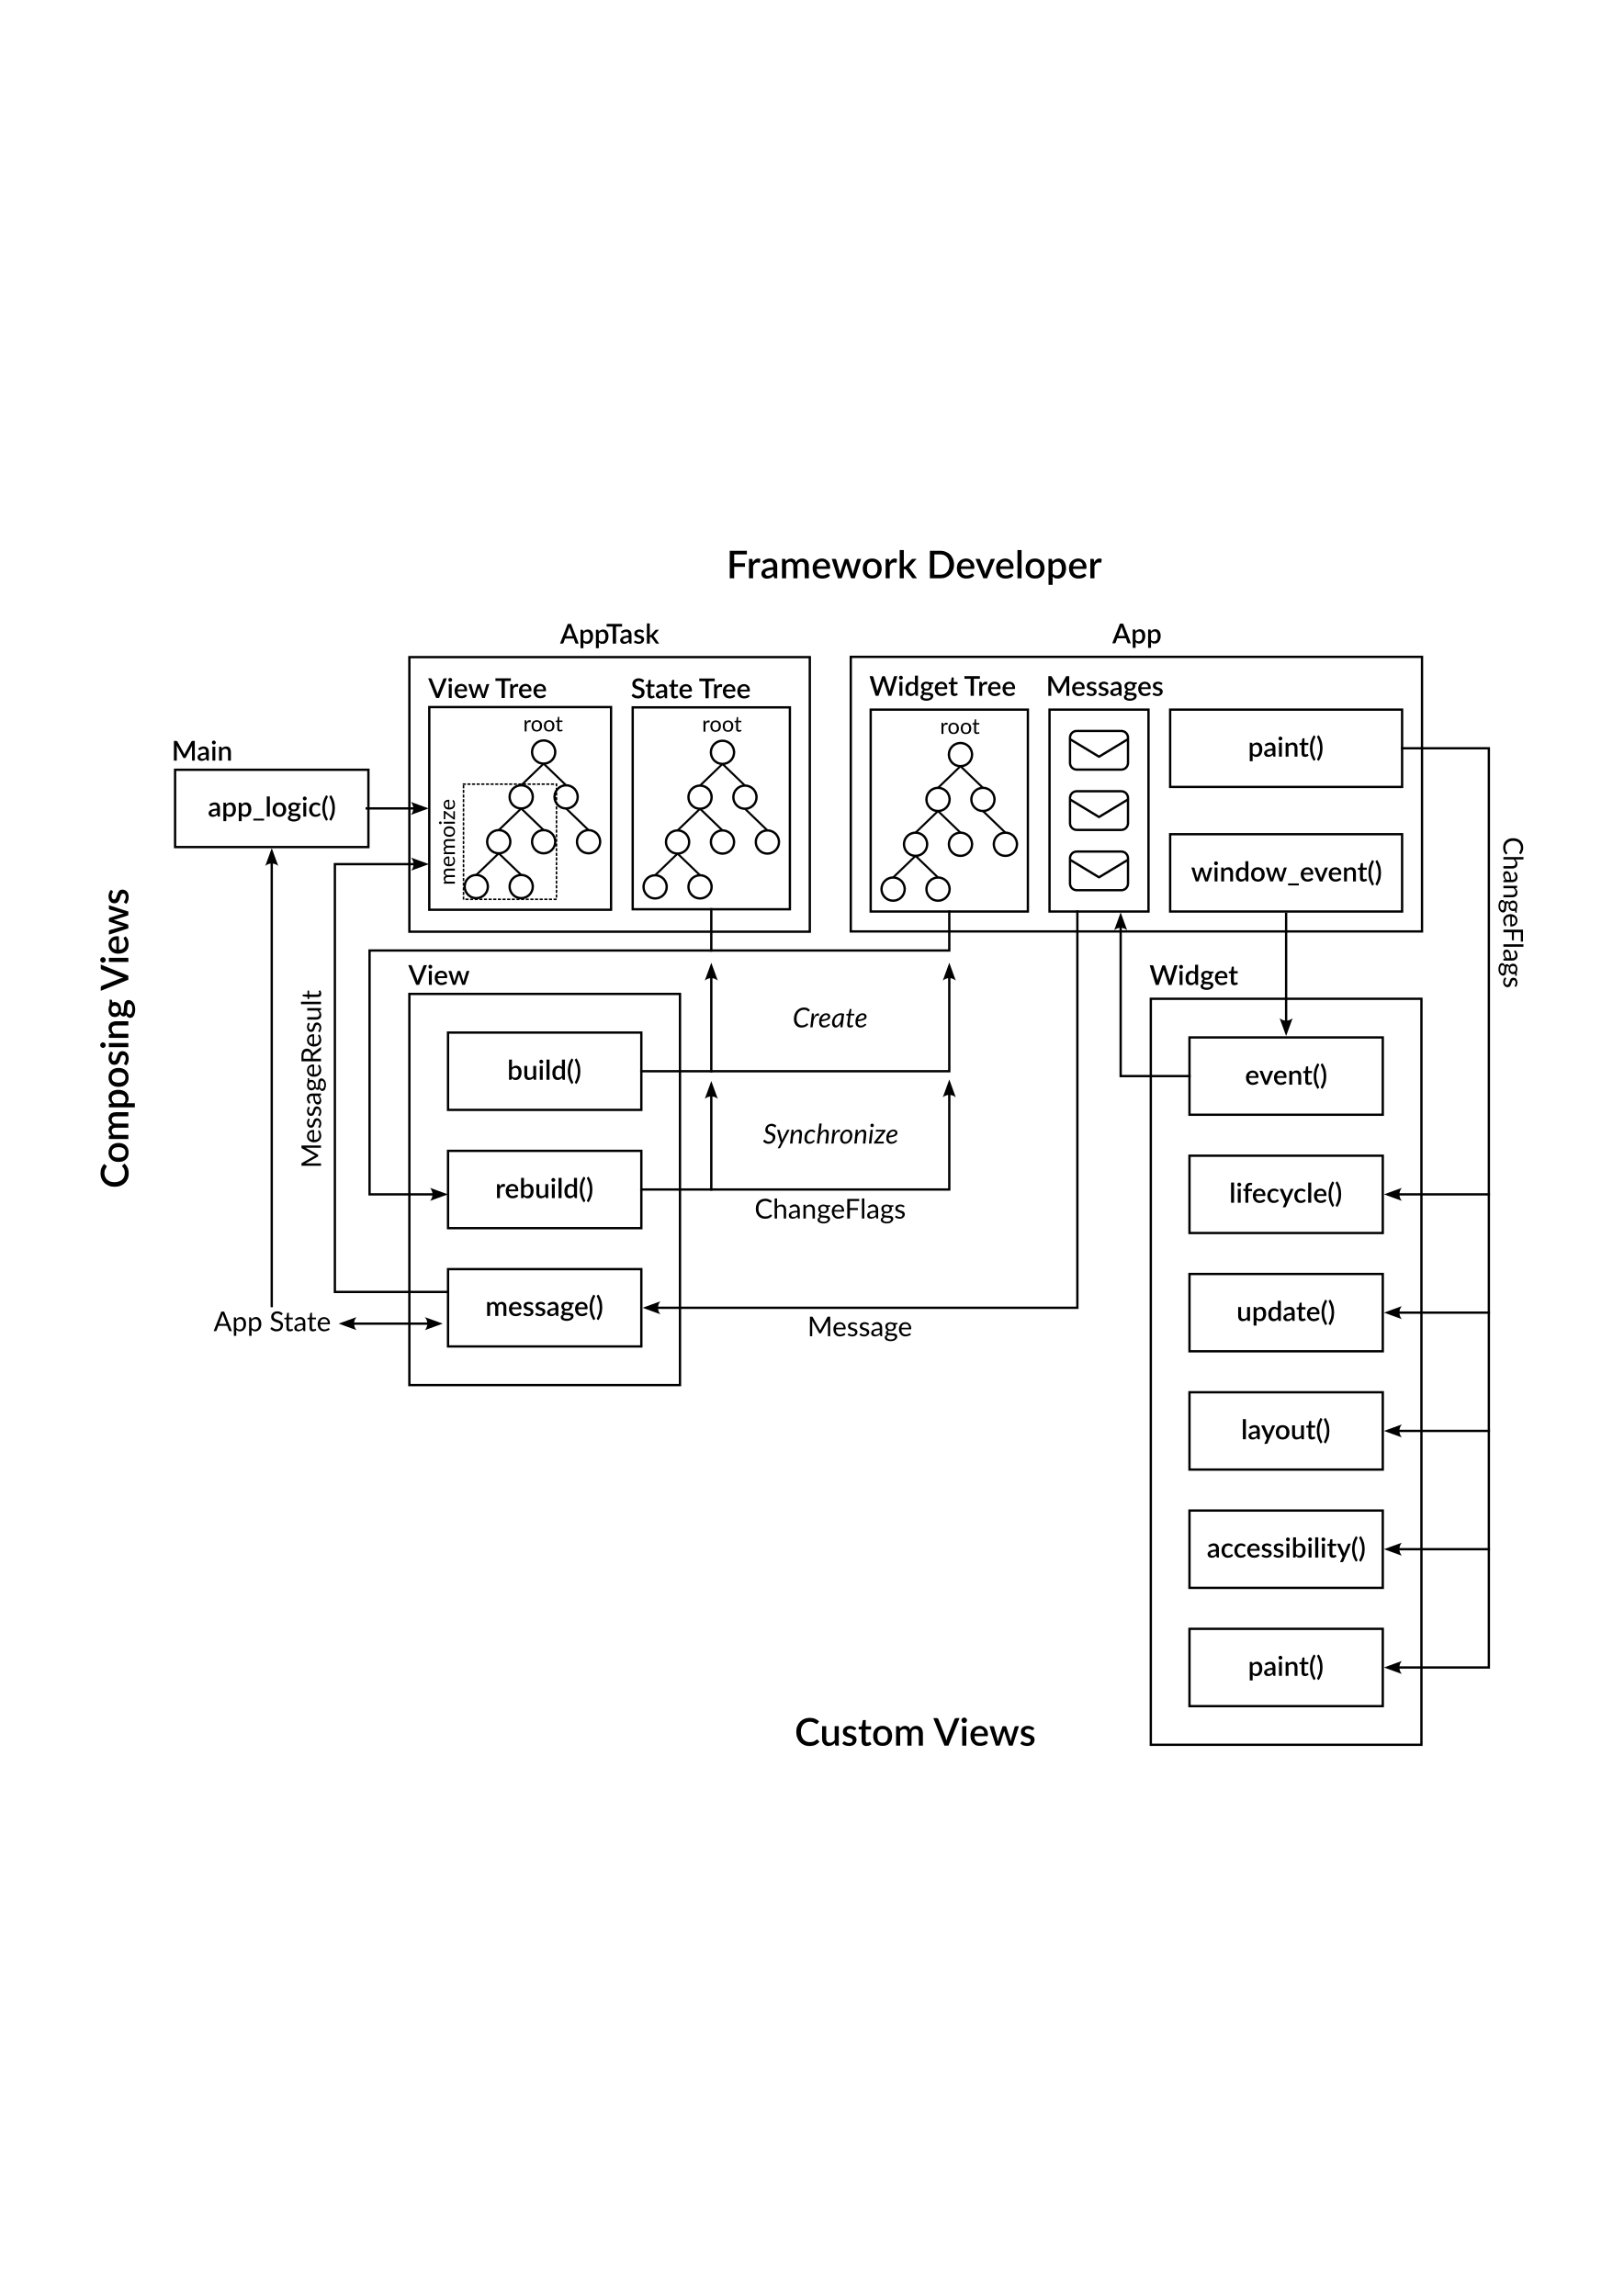
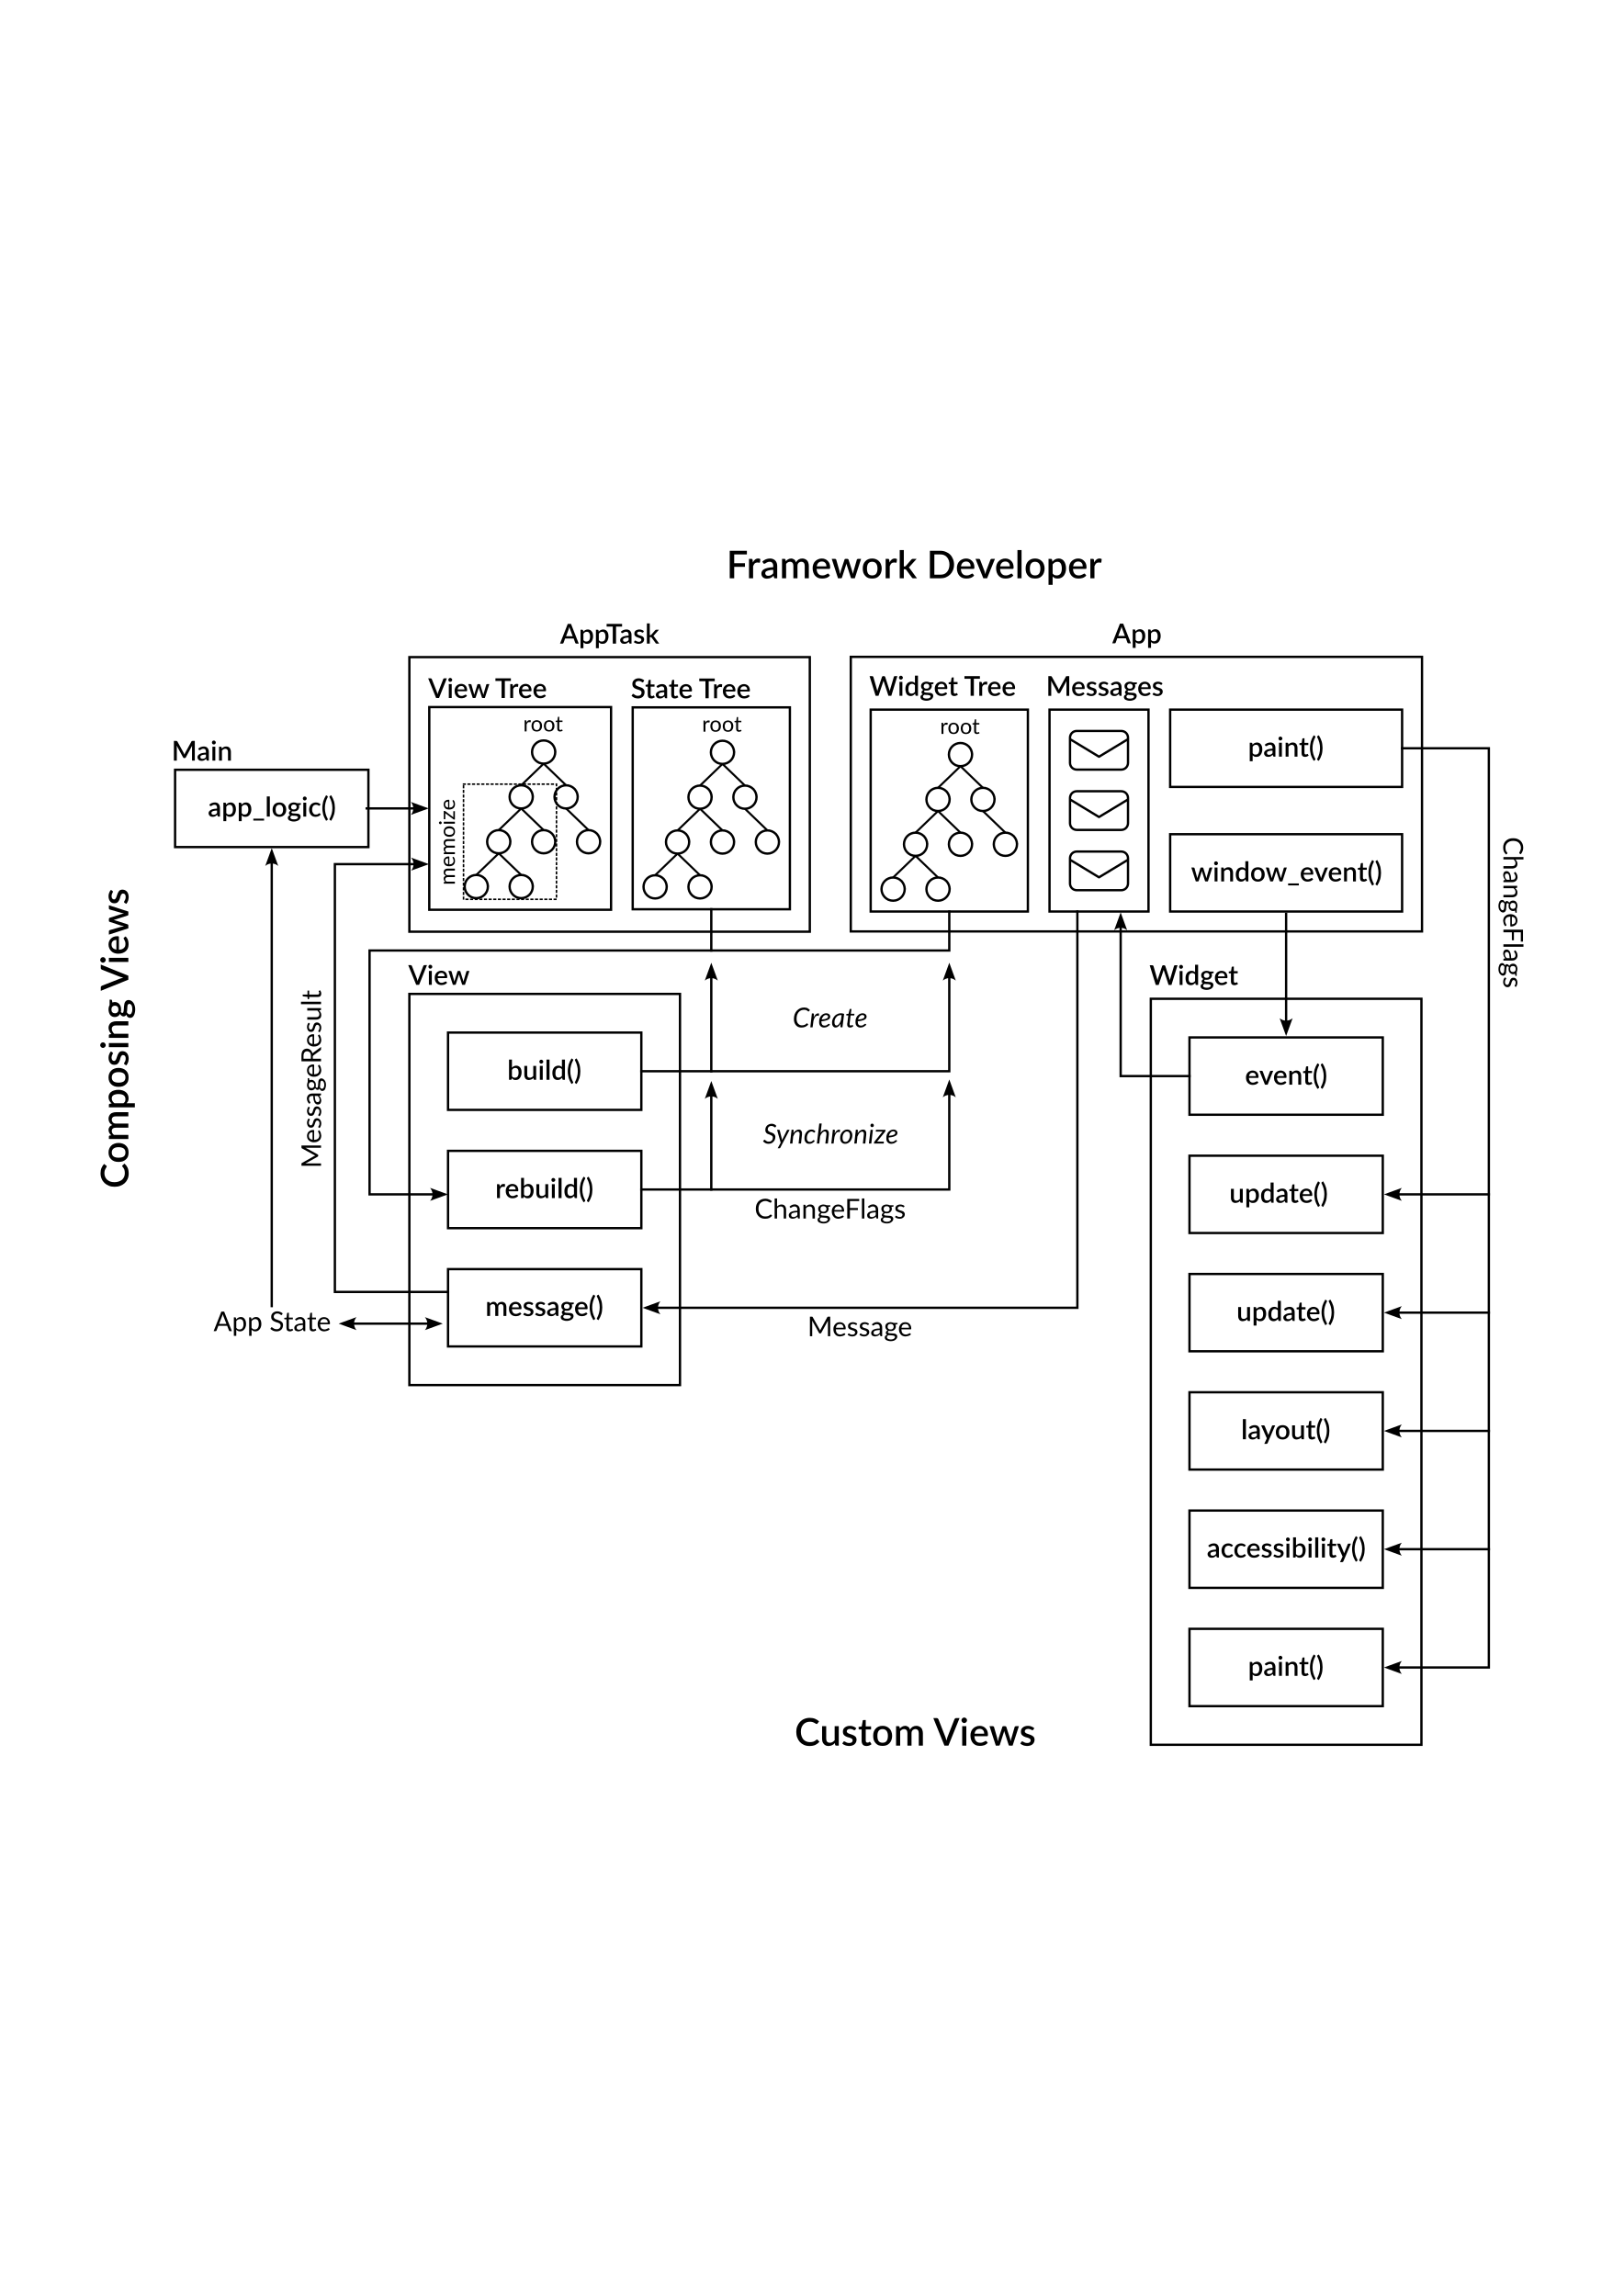
<svg xmlns="http://www.w3.org/2000/svg" style="background-color:white" width="210mm" height="297mm" viewBox="0 0 210 297" version="1.1" id="svg1">
  <defs id="defs1">
    <marker style="overflow:visible" id="marker96" refX="0" refY="0" orient="auto-start-reverse" markerWidth="1" markerHeight="1" viewBox="0 0 1 1" preserveAspectRatio="xMidYMid">
      <path transform="scale(0.7)" d="M -2,-4 9,0 -2,4 c 2,-2.33 2,-5.66 0,-8 z" style="fill:context-stroke;fill-rule:evenodd;stroke:none" id="path96" />
    </marker>
    <marker style="overflow:visible" id="ConcaveTriangle" refX="0" refY="0" orient="auto-start-reverse" markerWidth="1" markerHeight="1" viewBox="0 0 1 1" preserveAspectRatio="xMidYMid">
      <path transform="scale(0.7)" d="M -2,-4 9,0 -2,4 c 2,-2.33 2,-5.66 0,-8 z" style="fill:context-stroke;fill-rule:evenodd;stroke:none" id="path7" />
    </marker>
    <marker style="overflow:visible" id="ConcaveTriangle-4" refX="0" refY="0" orient="auto-start-reverse" markerWidth="1" markerHeight="1" viewBox="0 0 1 1" preserveAspectRatio="xMidYMid">
      <path transform="scale(0.7)" d="M -2,-4 9,0 -2,4 c 2,-2.33 2,-5.66 0,-8 z" style="fill:context-stroke;fill-rule:evenodd;stroke:none" id="path7-6" />
    </marker>
    <marker style="overflow:visible" id="ConcaveTriangle-2" refX="0" refY="0" orient="auto-start-reverse" markerWidth="1" markerHeight="1" viewBox="0 0 1 1" preserveAspectRatio="xMidYMid">
      <path transform="scale(0.7)" d="M -2,-4 9,0 -2,4 c 2,-2.33 2,-5.66 0,-8 z" style="fill:context-stroke;fill-rule:evenodd;stroke:none" id="path7-9" />
    </marker>
    <marker style="overflow:visible" id="ConcaveTriangle-6" refX="0" refY="0" orient="auto-start-reverse" markerWidth="1" markerHeight="1" viewBox="0 0 1 1" preserveAspectRatio="xMidYMid">
      <path transform="scale(0.7)" d="M -2,-4 9,0 -2,4 c 2,-2.33 2,-5.66 0,-8 z" style="fill:context-stroke;fill-rule:evenodd;stroke:none" id="path7-7" />
    </marker>
    <marker style="overflow:visible" id="ConcaveTriangle-9" refX="0" refY="0" orient="auto-start-reverse" markerWidth="1" markerHeight="1" viewBox="0 0 1 1" preserveAspectRatio="xMidYMid">
      <path transform="scale(0.7)" d="M -2,-4 9,0 -2,4 c 2,-2.33 2,-5.66 0,-8 z" style="fill:context-stroke;fill-rule:evenodd;stroke:none" id="path7-60" />
    </marker>
    <marker style="overflow:visible" id="ConcaveTriangle-9-4" refX="0" refY="0" orient="auto-start-reverse" markerWidth="1" markerHeight="1" viewBox="0 0 1 1" preserveAspectRatio="xMidYMid">
      <path transform="scale(0.7)" d="M -2,-4 9,0 -2,4 c 2,-2.33 2,-5.66 0,-8 z" style="fill:context-stroke;fill-rule:evenodd;stroke:none" id="path7-60-5" />
    </marker>
  </defs>
  <g id="layer1">
    <g id="g119" transform="translate(-5.238007,-14.02009)">
      <g id="g112" style="display:inline;opacity:1;mix-blend-mode:normal">
        <text xml:space="preserve" style="font-weight:600;font-size:4.939px;font-family:Lato;-inkscape-font-specification:'Lato Semi-Bold';fill:#000000;stroke:none;stroke-width:0.3;stroke-linecap:square;stroke-dashoffset:2.268" x="99.195" y="88.828" id="text10-0">
          <tspan id="tspan10-9" style="font-size:4.939px;stroke-width:0.3" x="99.195" y="88.828">Framework Developer</tspan>
        </text>
        <g id="g101">
          <g id="g74" transform="translate(-6.102748)">
            <text xml:space="preserve" style="font-style:normal;font-variant:normal;font-weight:600;font-stretch:normal;font-size:3.528px;font-family:Lato;-inkscape-font-specification:'Lato Semi-Bold';fill:#000000;stroke:none;stroke-width:0.2;stroke-linecap:square;stroke-dasharray:none;stroke-dashoffset:0" x="83.77" y="97.276" id="text59">
              <tspan id="tspan59" style="stroke-width:0.2" x="83.77" y="97.276">AppTask</tspan>
            </text>
            <g id="g70" transform="translate(37.49293,-30.51083)">
              <g id="g68" transform="translate(-1.94612,-11.82102)">
                <g id="g65">
                  <g id="g62" transform="translate(1.249929,1.249998)">
                    <circle style="fill:none;stroke:#000000;stroke-width:0.3;stroke-linecap:square;stroke-dasharray:0.794, 0.265;stroke-dashoffset:0" id="path34-3-3" cx="67.987" cy="152.42" r="1.5" />
                    <circle style="fill:none;stroke:#000000;stroke-width:0.3;stroke-linecap:square;stroke-dasharray:0.794, 0.265;stroke-dashoffset:0" id="path34-0-8-3" cx="73.795" cy="164.02" r="1.5" />
                    <circle style="fill:none;stroke:#000000;stroke-width:0.3;stroke-linecap:square;stroke-dasharray:0.794, 0.265;stroke-dashoffset:0" id="path34-2-2-0" cx="70.891" cy="158.22" r="1.5" />
                    <path style="fill:none;fill-rule:evenodd;stroke:#000000;stroke-width:0.265px;stroke-linecap:butt;stroke-linejoin:miter;stroke-opacity:1" d="m 67.987,153.92 -2.904,2.8" id="path37-60-6" />
                    <path style="fill:none;fill-rule:evenodd;stroke:#000000;stroke-width:0.265px;stroke-linecap:butt;stroke-linejoin:miter;stroke-opacity:1" d="m 67.987,153.92 2.904,2.8" id="path38-6-6" />
                    <g id="g44-5-1" transform="translate(-22.58424,85.94888)">
                      <circle style="fill:none;stroke:#000000;stroke-width:0.3;stroke-linecap:square;stroke-dasharray:0.794, 0.265;stroke-dashoffset:0" id="path34-1-1-1" cx="84.762" cy="78.071" r="1.5" />
                      <circle style="fill:none;stroke:#000000;stroke-width:0.3;stroke-linecap:square;stroke-dasharray:0.794, 0.265;stroke-dashoffset:0" id="path34-7-6-7" cx="90.571" cy="78.071" r="1.5" />
                    </g>
                    <circle style="fill:none;stroke:#000000;stroke-width:0.3;stroke-linecap:square;stroke-dasharray:0.794, 0.265;stroke-dashoffset:0" id="path34-73-3-1" cx="59.274" cy="169.82" r="1.5" />
                    <circle style="fill:none;stroke:#000000;stroke-width:0.3;stroke-linecap:square;stroke-dasharray:0.794, 0.265;stroke-dashoffset:0" id="path34-6-8-7" cx="65.083" cy="169.82" r="1.5" />
                    <circle style="fill:none;stroke:#000000;stroke-width:0.3;stroke-linecap:square;stroke-dasharray:0.794, 0.265;stroke-dashoffset:0" id="path34-9-2-1" cx="65.083" cy="158.22" r="1.5" />
                    <path style="fill:none;fill-rule:evenodd;stroke:#000000;stroke-width:0.265px;stroke-linecap:butt;stroke-linejoin:miter;stroke-opacity:1" d="m 65.083,159.72 -2.904,2.8" id="path39-3-6" />
                    <path style="fill:none;fill-rule:evenodd;stroke:#000000;stroke-width:0.265px;stroke-linecap:butt;stroke-linejoin:miter;stroke-opacity:1" d="m 65.083,159.72 2.904,2.8" id="path40-0-8" />
                    <path style="fill:none;fill-rule:evenodd;stroke:#000000;stroke-width:0.265px;stroke-linecap:butt;stroke-linejoin:miter;stroke-opacity:1" d="m 62.178,165.52 -2.904,2.8" id="path41-5-4" />
                    <path style="fill:none;fill-rule:evenodd;stroke:#000000;stroke-width:0.265px;stroke-linecap:butt;stroke-linejoin:miter;stroke-opacity:1" d="m 62.178,165.52 2.904,2.8" id="path42-5-9" />
                    <path style="fill:none;fill-rule:evenodd;stroke:#000000;stroke-width:0.265px;stroke-linecap:butt;stroke-linejoin:miter;stroke-opacity:1" d="m 70.891,159.72 2.904,2.8" id="path43-4-7" />
                    <text xml:space="preserve" style="font-style:normal;font-variant:normal;font-weight:normal;font-stretch:normal;font-size:2.822px;font-family:Lato;-inkscape-font-specification:Lato;fill:#000000;stroke:none;stroke-width:0.3;stroke-linecap:square;stroke-dasharray:0.794, 0.265;stroke-dashoffset:0" x="65.328" y="149.748" id="text43-4-3">
                      <tspan id="tspan43-4-0" style="font-size:2.822px;fill:#000000;stroke:none;stroke-width:0.3" x="65.328" y="149.748">root</tspan>
                    </text>
                  </g>
                  <rect style="fill:none;stroke:#000000;stroke-width:0.3;stroke-linecap:square;stroke-dasharray:none;stroke-dashoffset:0" id="rect64" width="20.33" height="26.116" x="57.624" y="147.854" />
                </g>
                <text xml:space="preserve" style="font-style:normal;font-variant:normal;font-weight:600;font-stretch:normal;font-size:3.528px;font-family:Lato;-inkscape-font-specification:'Lato Semi-Bold';fill:#000000;stroke:none;stroke-width:0.3;stroke-linecap:square;stroke-dasharray:none;stroke-dashoffset:0" x="57.377" y="146.675" id="text66">
                  <tspan id="tspan66" style="stroke-width:0.3" x="57.377" y="146.675">State Tree</tspan>
                </text>
              </g>
              <g id="g67">
                <g id="g64">
                  <g id="g45-4" transform="translate(-46.41038,75.34078)">
                    <circle style="fill:none;stroke:#000000;stroke-width:0.3;stroke-linecap:square;stroke-dasharray:0.794, 0.265;stroke-dashoffset:0" id="path34-3" cx="90.571" cy="66.471" r="1.5" />
                    <circle style="fill:none;stroke:#000000;stroke-width:0.3;stroke-linecap:square;stroke-dasharray:0.794, 0.265;stroke-dashoffset:0" id="path34-0-8" cx="96.38" cy="78.071" r="1.5" />
                    <circle style="fill:none;stroke:#000000;stroke-width:0.3;stroke-linecap:square;stroke-dasharray:0.794, 0.265;stroke-dashoffset:0" id="path34-2-2" cx="93.475" cy="72.271" r="1.5" />
                    <path style="fill:none;fill-rule:evenodd;stroke:#000000;stroke-width:0.265px;stroke-linecap:butt;stroke-linejoin:miter;stroke-opacity:1" d="m 90.571,67.971 -2.904,2.8" id="path37-60" />
                    <path style="fill:none;fill-rule:evenodd;stroke:#000000;stroke-width:0.265px;stroke-linecap:butt;stroke-linejoin:miter;stroke-opacity:1" d="m 90.571,67.971 2.904,2.8" id="path38-6" />
                    <g id="g44-5">
                      <circle style="fill:none;stroke:#000000;stroke-width:0.3;stroke-linecap:square;stroke-dasharray:0.794, 0.265;stroke-dashoffset:0" id="path34-1-1" cx="84.762" cy="78.071" r="1.5" />
                      <circle style="fill:none;stroke:#000000;stroke-width:0.3;stroke-linecap:square;stroke-dasharray:0.794, 0.265;stroke-dashoffset:0" id="path34-7-6" cx="90.571" cy="78.071" r="1.5" />
                    </g>
                    <circle style="fill:none;stroke:#000000;stroke-width:0.3;stroke-linecap:square;stroke-dasharray:0.794, 0.265;stroke-dashoffset:0" id="path34-73-3" cx="81.858" cy="83.871" r="1.5" />
                    <circle style="fill:none;stroke:#000000;stroke-width:0.3;stroke-linecap:square;stroke-dasharray:0.794, 0.265;stroke-dashoffset:0" id="path34-6-8" cx="87.667" cy="83.871" r="1.5" />
                    <circle style="fill:none;stroke:#000000;stroke-width:0.3;stroke-linecap:square;stroke-dasharray:0.794, 0.265;stroke-dashoffset:0" id="path34-9-2" cx="87.667" cy="72.271" r="1.5" />
                    <path style="fill:none;fill-rule:evenodd;stroke:#000000;stroke-width:0.265px;stroke-linecap:butt;stroke-linejoin:miter;stroke-opacity:1" d="m 87.667,73.771 -2.904,2.8" id="path39-3" />
                    <path style="fill:none;fill-rule:evenodd;stroke:#000000;stroke-width:0.265px;stroke-linecap:butt;stroke-linejoin:miter;stroke-opacity:1" d="m 87.667,73.771 2.904,2.8" id="path40-0" />
                    <path style="fill:none;fill-rule:evenodd;stroke:#000000;stroke-width:0.265px;stroke-linecap:butt;stroke-linejoin:miter;stroke-opacity:1" d="m 84.762,79.571 -2.904,2.8" id="path41-5" />
                    <path style="fill:none;fill-rule:evenodd;stroke:#000000;stroke-width:0.265px;stroke-linecap:butt;stroke-linejoin:miter;stroke-opacity:1" d="m 84.762,79.571 2.904,2.8" id="path42-5" />
                    <path style="fill:none;fill-rule:evenodd;stroke:#000000;stroke-width:0.265px;stroke-linecap:butt;stroke-linejoin:miter;stroke-opacity:1" d="m 93.475,73.771 2.904,2.8" id="path43-4" />
                    <text xml:space="preserve" style="font-style:normal;font-variant:normal;font-weight:normal;font-stretch:normal;font-size:2.822px;font-family:Lato;-inkscape-font-specification:Lato;fill:#000000;stroke:none;stroke-width:0.3;stroke-linecap:square;stroke-dasharray:0.794, 0.265;stroke-dashoffset:0" x="87.912" y="63.799" id="text43-4">
                      <tspan id="tspan43-4" style="font-size:2.822px;fill:#000000;stroke:none;stroke-width:0.3" x="87.912" y="63.799">root</tspan>
                    </text>
                    <text xml:space="preserve" style="font-style:normal;font-variant:normal;font-weight:normal;font-stretch:normal;font-size:2.822px;font-family:Lato;-inkscape-font-specification:Lato;fill:#000000;stroke:none;stroke-width:0.3;stroke-linecap:square;stroke-dasharray:0.794, 0.265;stroke-dashoffset:0" x="-83.691" y="79.088" id="text44-0" transform="rotate(-90)">
                      <tspan id="tspan44-4" style="font-size:2.822px;stroke-width:0.3" x="-83.691" y="79.088">memoize</tspan>
                    </text>
                    <rect style="fill:none;stroke:#000000;stroke-width:0.2;stroke-linecap:square;stroke-dasharray:0.2, 0.4;stroke-dashoffset:0" id="rect44-2" width="12.022" height="14.9" x="80.208" y="70.621" />
                  </g>
                  <rect style="fill:none;stroke:#000000;stroke-width:0.3;stroke-linecap:square;stroke-dasharray:none;stroke-dashoffset:0" id="rect63" width="23.509" height="26.216" x="29.369" y="135.996" />
                </g>
                <text xml:space="preserve" style="font-style:normal;font-variant:normal;font-weight:600;font-stretch:normal;font-size:3.528px;font-family:Lato;-inkscape-font-specification:'Lato Semi-Bold';fill:#000000;stroke:none;stroke-width:0.3;stroke-linecap:square;stroke-dasharray:none;stroke-dashoffset:0" x="29.224" y="134.819" id="text67">
                  <tspan id="tspan67" style="stroke-width:0.3" x="29.224" y="134.819">View Tree</tspan>
                </text>
              </g>
            </g>
            <rect style="fill:none;stroke:#000000;stroke-width:0.3;stroke-linecap:square;stroke-dasharray:none;stroke-dashoffset:0" id="rect74" width="51.789" height="35.517" x="64.287" y="99.023" />
          </g>
          <g id="g84" transform="translate(-6.103239,-0.03500304)">
            <g id="g83">
              <text xml:space="preserve" style="font-weight:600;font-size:3.528px;font-family:Lato;-inkscape-font-specification:'Lato Semi-Bold';fill:#000000;stroke:none;stroke-width:0.3;stroke-linecap:square;stroke-dashoffset:2.268" x="155.188" y="97.275" id="text14">
                <tspan id="tspan14" style="stroke-width:0.3" x="155.188" y="97.275">App</tspan>
              </text>
              <rect style="fill:none;stroke:#000000;stroke-width:0.3;stroke-linecap:square;stroke-dasharray:none;stroke-dashoffset:0" id="rect75" width="73.88" height="35.517" x="121.376" y="99.023" />
            </g>
            <g id="g82">
              <g id="g79" transform="translate(15.60034)">
                <g id="g14-8" transform="translate(102.2273,41.75013)">
                  <rect style="fill:none;stroke:#000000;stroke-width:0.3;stroke-linecap:square;stroke-dashoffset:2.268" id="rect1-4" width="30" height="10" x="44.854" y="64.099" />
                  <text xml:space="preserve" style="font-weight:600;font-size:3.528px;font-family:Lato;-inkscape-font-specification:'Lato Semi-Bold';fill:#000000;stroke:none;stroke-width:0.3;stroke-linecap:square;stroke-dashoffset:2.268" x="54.914" y="70.178" id="text1-9">
                    <tspan id="tspan1-8" style="font-size:3.528px;fill:#000000;stroke:none;stroke-width:0.3" x="54.914" y="70.178">paint()</tspan>
                  </text>
                </g>
                <g id="g14-6" transform="translate(102.2273,57.86613)">
                  <rect style="fill:none;stroke:#000000;stroke-width:0.3;stroke-linecap:square;stroke-dashoffset:2.268" id="rect1-6" width="30" height="10" x="44.854" y="64.099" />
                  <text xml:space="preserve" style="font-weight:600;font-size:3.528px;font-family:Lato;-inkscape-font-specification:'Lato Semi-Bold';fill:#000000;stroke:none;stroke-width:0.3;stroke-linecap:square;stroke-dashoffset:2.268" x="47.545" y="70.207" id="text1-6">
                    <tspan id="tspan1-5" style="font-size:3.528px;fill:#000000;stroke:none;stroke-width:0.3" x="47.545" y="70.207">window_event()</tspan>
                  </text>
                </g>
              </g>
              <g id="g69" transform="translate(64.79909,-80.83203)">
                <g id="g65-6" transform="translate(1.528212,38.82737)">
                  <g id="g62-1" transform="translate(1.249929,1.249998)">
                    <circle style="fill:none;stroke:#000000;stroke-width:0.3;stroke-linecap:square;stroke-dasharray:0.794, 0.265;stroke-dashoffset:0" id="path34-3-3-7" cx="67.987" cy="152.42" r="1.5" />
                    <circle style="fill:none;stroke:#000000;stroke-width:0.3;stroke-linecap:square;stroke-dasharray:0.794, 0.265;stroke-dashoffset:0" id="path34-0-8-3-5" cx="73.795" cy="164.02" r="1.5" />
                    <circle style="fill:none;stroke:#000000;stroke-width:0.3;stroke-linecap:square;stroke-dasharray:0.794, 0.265;stroke-dashoffset:0" id="path34-2-2-0-1" cx="70.891" cy="158.22" r="1.5" />
                    <path style="fill:none;fill-rule:evenodd;stroke:#000000;stroke-width:0.265px;stroke-linecap:butt;stroke-linejoin:miter;stroke-opacity:1" d="m 67.987,153.92 -2.904,2.8" id="path37-60-6-6" />
                    <path style="fill:none;fill-rule:evenodd;stroke:#000000;stroke-width:0.265px;stroke-linecap:butt;stroke-linejoin:miter;stroke-opacity:1" d="m 67.987,153.92 2.904,2.8" id="path38-6-6-8" />
                    <g id="g44-5-1-4" transform="translate(-22.58424,85.94888)">
                      <circle style="fill:none;stroke:#000000;stroke-width:0.3;stroke-linecap:square;stroke-dasharray:0.794, 0.265;stroke-dashoffset:0" id="path34-1-1-1-0" cx="84.762" cy="78.071" r="1.5" />
                      <circle style="fill:none;stroke:#000000;stroke-width:0.3;stroke-linecap:square;stroke-dasharray:0.794, 0.265;stroke-dashoffset:0" id="path34-7-6-7-8" cx="90.571" cy="78.071" r="1.5" />
                    </g>
                    <circle style="fill:none;stroke:#000000;stroke-width:0.3;stroke-linecap:square;stroke-dasharray:0.794, 0.265;stroke-dashoffset:0" id="path34-73-3-1-5" cx="59.274" cy="169.82" r="1.5" />
                    <circle style="fill:none;stroke:#000000;stroke-width:0.3;stroke-linecap:square;stroke-dasharray:0.794, 0.265;stroke-dashoffset:0" id="path34-6-8-7-8" cx="65.083" cy="169.82" r="1.5" />
                    <circle style="fill:none;stroke:#000000;stroke-width:0.3;stroke-linecap:square;stroke-dasharray:0.794, 0.265;stroke-dashoffset:0" id="path34-9-2-1-2" cx="65.083" cy="158.22" r="1.5" />
                    <path style="fill:none;fill-rule:evenodd;stroke:#000000;stroke-width:0.265px;stroke-linecap:butt;stroke-linejoin:miter;stroke-opacity:1" d="m 65.083,159.72 -2.904,2.8" id="path39-3-6-6" />
                    <path style="fill:none;fill-rule:evenodd;stroke:#000000;stroke-width:0.265px;stroke-linecap:butt;stroke-linejoin:miter;stroke-opacity:1" d="m 65.083,159.72 2.904,2.8" id="path40-0-8-5" />
                    <path style="fill:none;fill-rule:evenodd;stroke:#000000;stroke-width:0.265px;stroke-linecap:butt;stroke-linejoin:miter;stroke-opacity:1" d="m 62.178,165.52 -2.904,2.8" id="path41-5-4-5" />
                    <path style="fill:none;fill-rule:evenodd;stroke:#000000;stroke-width:0.265px;stroke-linecap:butt;stroke-linejoin:miter;stroke-opacity:1" d="m 62.178,165.52 2.904,2.8" id="path42-5-9-8" />
                    <path style="fill:none;fill-rule:evenodd;stroke:#000000;stroke-width:0.265px;stroke-linecap:butt;stroke-linejoin:miter;stroke-opacity:1" d="m 70.891,159.72 2.904,2.8" id="path43-4-7-0" />
                    <text xml:space="preserve" style="font-style:normal;font-variant:normal;font-weight:normal;font-stretch:normal;font-size:2.822px;font-family:Lato;-inkscape-font-specification:Lato;fill:#000000;stroke:none;stroke-width:0.3;stroke-linecap:square;stroke-dasharray:0.794, 0.265;stroke-dashoffset:0" x="65.328" y="149.748" id="text43-4-3-5">
                      <tspan id="tspan43-4-0-1" style="font-size:2.822px;fill:#000000;stroke:none;stroke-width:0.3" x="65.328" y="149.748">root</tspan>
                    </text>
                  </g>
                  <rect style="fill:none;stroke:#000000;stroke-width:0.3;stroke-linecap:square;stroke-dasharray:none;stroke-dashoffset:0" id="rect64-9" width="20.33" height="26.116" x="57.624" y="147.854" />
                </g>
                <text xml:space="preserve" style="font-style:normal;font-variant:normal;font-weight:600;font-stretch:normal;font-size:3.528px;font-family:Lato;-inkscape-font-specification:'Lato Semi-Bold';fill:#000000;stroke:none;stroke-width:0.3;stroke-linecap:square;stroke-dasharray:none;stroke-dashoffset:0" x="58.962" y="184.891" id="text65">
                  <tspan id="tspan65" style="fill:#000000;stroke:none;stroke-width:0.3" x="58.962" y="184.891">Widget Tree</tspan>
                </text>
              </g>
              <g id="g81">
                <g id="g80" transform="translate(2.499996)">
                  <g id="g78" transform="translate(46.27493,65.84763)">
                    <path id="path77" style="fill:none;stroke:#000000;stroke-width:0.3;stroke-linecap:round;stroke-linejoin:round;stroke-dasharray:none;stroke-dashoffset:0" d="m 108.344,43.888 -3.638,2.204 -3.638,-2.204 m 0.756,-1.128 h 5.763 c 0.481,0 0.869,0.387 0.869,0.869 v 3.263 c 0,0.481 -0.387,0.869 -0.869,0.869 h -5.763 c -0.481,0 -0.869,-0.387 -0.869,-0.869 v -3.263 c 0,-0.481 0.387,-0.869 0.869,-0.869 z" />
                    <path id="path77-8" style="fill:none;stroke:#000000;stroke-width:0.3;stroke-linecap:round;stroke-linejoin:round;stroke-dasharray:none;stroke-dashoffset:0" d="m 108.344,51.688 -3.638,2.204 -3.638,-2.204 m 0.756,-1.128 h 5.763 c 0.481,0 0.869,0.387 0.869,0.869 v 3.263 c 0,0.481 -0.387,0.869 -0.869,0.869 h -5.763 c -0.481,0 -0.869,-0.387 -0.869,-0.869 v -3.263 c 0,-0.481 0.387,-0.869 0.869,-0.869 z" />
                    <path id="path77-7" style="fill:none;stroke:#000000;stroke-width:0.3;stroke-linecap:round;stroke-linejoin:round;stroke-dasharray:none;stroke-dashoffset:0" d="m 108.344,59.488 -3.638,2.204 -3.638,-2.204 m 0.756,-1.128 h 5.763 c 0.481,0 0.869,0.387 0.869,0.869 v 3.263 c 0,0.481 -0.387,0.869 -0.869,0.869 h -5.763 c -0.481,0 -0.869,-0.387 -0.869,-0.869 v -3.263 c 0,-0.481 0.387,-0.869 0.869,-0.869 z" />
                  </g>
                  <rect style="fill:none;stroke:#000000;stroke-width:0.3;stroke-linecap:square;stroke-linejoin:miter;stroke-dasharray:none;stroke-dashoffset:0" id="rect78" width="12.8" height="26.116" x="144.581" y="105.849" ry="0" />
                </g>
                <text xml:space="preserve" style="font-style:normal;font-variant:normal;font-weight:600;font-stretch:normal;font-size:3.528px;font-family:Lato;-inkscape-font-specification:'Lato Semi-Bold';fill:#000000;stroke:none;stroke-width:0.3;stroke-linecap:square;stroke-linejoin:miter;stroke-dasharray:none;stroke-dashoffset:0" x="146.63" y="104.059" id="text80">
                  <tspan id="tspan80" style="fill:#000000;stroke:none;stroke-width:0.3" x="146.63" y="104.059">Messages</tspan>
                </text>
              </g>
            </g>
          </g>
        </g>
      </g>
      <g id="g115" style="opacity:1">
        <g id="g114">
          <g id="g61" transform="translate(53.42065,22.90413)">
            <text xml:space="preserve" style="font-weight:600;font-size:3.528px;font-family:Lato;-inkscape-font-specification:'Lato Semi-Bold';fill:#000000;stroke:none;stroke-width:0.3;stroke-linecap:square;stroke-dashoffset:2.268" x="100.467" y="118.523" id="text13">
              <tspan id="tspan13" style="stroke-width:0.3" x="100.467" y="118.523">Widget</tspan>
            </text>
            <g id="g60">
              <g id="g59">
                <g id="g56" transform="translate(28.77812,-6.599446)">
                  <rect style="fill:none;stroke:#000000;stroke-width:0.3;stroke-linecap:square;stroke-dashoffset:2.268" id="rect1-3-0-3" width="25" height="10" x="76.879" y="131.912" />
                  <text xml:space="preserve" style="font-style:normal;font-variant:normal;font-weight:600;font-stretch:normal;font-size:3.528px;font-family:Lato;-inkscape-font-specification:'Lato Semi-Bold';fill:#000000;stroke:none;stroke-width:0.2;stroke-linecap:square;stroke-dasharray:none;stroke-dashoffset:0" x="84.061" y="138.02" id="text46">
                    <tspan id="tspan46" style="font-style:normal;font-variant:normal;font-weight:600;font-stretch:normal;font-size:3.528px;font-family:Lato;-inkscape-font-specification:'Lato Semi-Bold';fill:#000000;stroke:none;stroke-width:0.2" x="84.061" y="138.02">event()</tspan>
                  </text>
                </g>
                <g id="g57" transform="translate(16.3427,6.802632)">
                  <rect style="fill:none;stroke:#000000;stroke-width:0.3;stroke-linecap:square;stroke-dashoffset:2.268" id="rect1-3-0-3-9" width="25" height="10" x="89.315" y="149.11" />
                  <text xml:space="preserve" style="font-style:normal;font-variant:normal;font-weight:600;font-stretch:normal;font-size:3.528px;font-family:Lato;-inkscape-font-specification:'Lato Semi-Bold';fill:#000000;stroke:none;stroke-width:0.2;stroke-linecap:square;stroke-dasharray:none;stroke-dashoffset:0" x="95.395" y="155.189" id="text47">
                    <tspan id="tspan47" style="font-style:normal;font-variant:normal;font-weight:600;font-stretch:normal;font-size:3.528px;font-family:Lato;-inkscape-font-specification:'Lato Semi-Bold';stroke-width:0.2" x="95.395" y="155.189">update()</tspan>
                  </text>
                </g>
                <g id="g55" transform="translate(24.01562,61.69847)">
                  <rect style="fill:none;stroke:#000000;stroke-width:0.3;stroke-linecap:square;stroke-dashoffset:2.268" id="rect1-3-0-6" width="25" height="10" x="81.642" y="140.115" />
                  <text xml:space="preserve" style="font-style:normal;font-variant:normal;font-weight:600;font-stretch:normal;font-size:3.528px;font-family:Lato;-inkscape-font-specification:'Lato Semi-Bold';fill:#000000;stroke:none;stroke-width:0.2;stroke-linecap:square;stroke-dasharray:none;stroke-dashoffset:0" x="89.202" y="146.193" id="text48">
                    <tspan id="tspan48" style="font-style:normal;font-variant:normal;font-weight:600;font-stretch:normal;font-size:3.528px;font-family:Lato;-inkscape-font-specification:'Lato Semi-Bold';stroke-width:0.2" x="89.202" y="146.193">paint()</tspan>
                  </text>
                </g>
                <g id="g51" transform="translate(29.83646,24.31097)">
                  <rect style="fill:none;stroke:#000000;stroke-width:0.3;stroke-linecap:square;stroke-dashoffset:2.268" id="rect1-3-0-8" width="25" height="10" x="75.821" y="116.302" />
                  <text xml:space="preserve" style="font-style:normal;font-variant:normal;font-weight:600;font-stretch:normal;font-size:3.528px;font-family:Lato;-inkscape-font-specification:'Lato Semi-Bold';fill:#000000;stroke:none;stroke-width:0.2;stroke-linecap:square;stroke-dasharray:none;stroke-dashoffset:0" x="80.965" y="122.381" id="text49">
-                     <tspan id="tspan49" style="font-style:normal;font-variant:normal;font-weight:600;font-stretch:normal;font-size:3.528px;font-family:Lato;-inkscape-font-specification:'Lato Semi-Bold';stroke-width:0.2" x="80.965" y="122.381">lifecycle()</tspan>
+                     <tspan id="tspan49" style="font-style:normal;font-variant:normal;font-weight:600;font-stretch:normal;font-size:3.528px;font-family:Lato;-inkscape-font-specification:'Lato Semi-Bold';stroke-width:0.2" x="80.965" y="122.381">update()</tspan>
                  </text>
                </g>
                <g id="g52" transform="translate(-4.030214,35.3318)">
                  <rect style="fill:none;stroke:#000000;stroke-width:0.3;stroke-linecap:square;stroke-dashoffset:2.268" id="rect1-3-0-2" width="25" height="10" x="109.688" y="135.881" />
                  <text xml:space="preserve" style="font-style:normal;font-variant:normal;font-weight:600;font-stretch:normal;font-size:3.528px;font-family:Lato;-inkscape-font-specification:'Lato Semi-Bold';fill:#000000;stroke:none;stroke-width:0.2;stroke-linecap:square;stroke-dasharray:none;stroke-dashoffset:0" x="116.359" y="141.96" id="text50">
                    <tspan id="tspan50" style="font-style:normal;font-variant:normal;font-weight:600;font-stretch:normal;font-size:3.528px;font-family:Lato;-inkscape-font-specification:'Lato Semi-Bold';stroke-width:0.2" x="116.359" y="141.96">layout()</tspan>
                  </text>
                </g>
                <g id="g53" transform="translate(-17.69869,26.37915)">
                  <rect style="fill:none;stroke:#000000;stroke-width:0.3;stroke-linecap:square;stroke-dashoffset:2.268" id="rect1-3-0" width="25" height="10" x="123.356" y="160.134" />
                  <text xml:space="preserve" style="font-style:normal;font-variant:normal;font-weight:600;font-stretch:normal;font-size:3.528px;font-family:Lato;-inkscape-font-specification:'Lato Semi-Bold';fill:#000000;stroke:none;stroke-width:0.2;stroke-linecap:square;stroke-dasharray:none;stroke-dashoffset:0" x="125.6" y="166.213" id="text51">
                    <tspan id="tspan51" style="font-style:normal;font-variant:normal;font-weight:600;font-stretch:normal;font-size:3.528px;font-family:Lato;-inkscape-font-specification:'Lato Semi-Bold';stroke-width:0.2" x="125.6" y="166.213">accessibility()</tspan>
                  </text>
                </g>
              </g>
              <rect style="fill:none;stroke:#000000;stroke-width:0.3;stroke-linecap:square;stroke-dasharray:none;stroke-dashoffset:0" id="rect59" width="35" height="96.5" x="100.657" y="120.313" />
            </g>
          </g>
          <g id="g110">
            <text xml:space="preserve" style="font-style:normal;font-variant:normal;font-weight:normal;font-stretch:normal;font-size:3.528px;font-family:Lato;-inkscape-font-specification:Lato;fill:#000000;stroke:none;stroke-width:0.3;stroke-linecap:square;stroke-dashoffset:2.268" x="122.277" y="-199.676" id="text8-5" transform="rotate(90)">
              <tspan id="tspan8-0" style="font-style:normal;font-variant:normal;font-weight:normal;font-stretch:normal;font-family:Lato;-inkscape-font-specification:Lato;stroke-width:0.3" x="122.277" y="-199.676">ChangeFlags</tspan>
            </text>
            <g id="g105">
              <path style="fill:none;fill-rule:evenodd;stroke:#000000;stroke-width:0.3;stroke-linecap:butt;stroke-linejoin:miter;stroke-dasharray:none;stroke-opacity:1;marker-end:url(#ConcaveTriangle-6)" d="m 171.578,132.08 v 14.069" id="path84" />
              <path style="fill:none;stroke:#000000;stroke-width:0.3;stroke-linecap:square;stroke-linejoin:miter;stroke-dasharray:none;stroke-dashoffset:0;marker-end:url(#ConcaveTriangle-2)" d="m 159.078,153.217 h -8.9 v -19.284" id="path97" />
              <g id="g104">
                <path style="fill:none;stroke:#000000;stroke-width:0.3;stroke-linecap:square;stroke-linejoin:miter;stroke-dasharray:none;stroke-dashoffset:0;marker-end:url(#ConcaveTriangle)" d="m 186.578,110.814 h 11.219 v 118.903 h -11.675" id="path85" />
                <path style="fill:none;stroke:#000000;stroke-width:0.3;stroke-linecap:square;stroke-linejoin:miter;stroke-dasharray:none;stroke-dashoffset:0;marker-end:url(#ConcaveTriangle)" d="M 197.797,214.417 H 186.122" id="path90" />
                <path style="fill:none;stroke:#000000;stroke-width:0.3;stroke-linecap:square;stroke-linejoin:miter;stroke-dasharray:none;stroke-dashoffset:0;marker-end:url(#ConcaveTriangle-4)" d="M 197.797,199.117 H 186.122" id="path90-1" />
                <path style="fill:none;stroke:#000000;stroke-width:0.3;stroke-linecap:square;stroke-linejoin:miter;stroke-dasharray:none;stroke-dashoffset:0;marker-end:url(#ConcaveTriangle-2)" d="M 197.797,183.817 H 186.122" id="path90-2" />
                <path style="fill:none;stroke:#000000;stroke-width:0.3;stroke-linecap:square;stroke-linejoin:miter;stroke-dasharray:none;stroke-dashoffset:0;marker-end:url(#ConcaveTriangle-6)" d="M 197.797,168.517 H 186.122" id="path90-29" />
              </g>
            </g>
          </g>
        </g>
        <g id="g113">
          <g id="g20" transform="translate(-44.91609,111.3351)">
            <text xml:space="preserve" style="font-weight:600;font-size:3.528px;font-family:Lato;-inkscape-font-specification:'Lato Semi-Bold';fill:#000000;stroke:none;stroke-width:0.3;stroke-linecap:square;stroke-dashoffset:2.268" x="102.955" y="30.077" id="text12">
              <tspan id="tspan12" style="stroke-width:0.3" x="102.955" y="30.077">View</tspan>
            </text>
            <g id="g19">
              <g id="g17" transform="translate(3.771561)">
                <text xml:space="preserve" style="font-weight:600;font-size:3.528px;font-family:Lato;-inkscape-font-specification:'Lato Semi-Bold';fill:#000000;stroke:none;stroke-width:0.3;stroke-linecap:square;stroke-dashoffset:2.268" x="111.986" y="42.362" id="text2">
                  <tspan id="tspan2" style="stroke-width:0.3" x="111.986" y="42.362">build()</tspan>
                </text>
                <rect style="fill:none;stroke:#000000;stroke-width:0.3;stroke-linecap:square;stroke-dashoffset:2.268" id="rect1-3" width="25" height="10" x="104.328" y="36.254" />
              </g>
              <g id="g16" transform="translate(1.587517,0.3392799)">
                <text xml:space="preserve" style="font-weight:600;font-size:3.528px;font-family:Lato;-inkscape-font-specification:'Lato Semi-Bold';fill:#000000;stroke:none;stroke-width:0.3;stroke-linecap:square;stroke-dashoffset:2.268" x="112.613" y="57.322" id="text3">
                  <tspan id="tspan3" style="stroke-width:0.3" x="112.613" y="57.322">rebuild()</tspan>
                </text>
                <rect style="fill:none;stroke:#000000;stroke-width:0.3;stroke-linecap:square;stroke-dashoffset:2.268" id="rect1-3-1" width="25" height="10" x="106.513" y="51.215" />
              </g>
              <g id="g18" transform="translate(0,-1.558634)">
                <text xml:space="preserve" style="font-weight:600;font-size:3.528px;font-family:Lato;-inkscape-font-specification:'Lato Semi-Bold';fill:#000000;stroke:none;stroke-width:0.3;stroke-linecap:square;stroke-dashoffset:2.268" x="112.926" y="74.47" id="text4">
                  <tspan id="tspan4" style="stroke-width:0.3" x="112.926" y="74.47">message()</tspan>
                </text>
                <rect style="fill:none;stroke:#000000;stroke-width:0.3;stroke-linecap:square;stroke-dashoffset:2.268" id="rect1-3-8" width="25" height="10" x="108.1" y="68.412" />
              </g>
            </g>
            <rect style="fill:none;stroke:#000000;stroke-width:0.3;stroke-linecap:square;stroke-dashoffset:2.268" id="rect18" width="35" height="50.6" x="103.1" y="31.254" />
          </g>
          <g id="g111">
            <g id="g109">
              <text xml:space="preserve" style="font-style:normal;font-variant:normal;font-weight:normal;font-stretch:normal;font-size:3.528px;font-family:Lato;-inkscape-font-specification:Lato;fill:#000000;stroke:none;stroke-width:0.3;stroke-linecap:square;stroke-dashoffset:2.268" x="102.82" y="171.637" id="text8">
                <tspan id="tspan8" style="font-style:normal;font-variant:normal;font-weight:normal;font-stretch:normal;font-family:Lato;-inkscape-font-specification:Lato;stroke-width:0.3" x="102.82" y="171.637">ChangeFlags</tspan>
              </text>
              <text xml:space="preserve" style="font-style:normal;font-variant:normal;font-weight:normal;font-stretch:normal;font-size:3.528px;font-family:Lato;-inkscape-font-specification:Lato;fill:#000000;stroke:none;stroke-width:0.3;stroke-linecap:square;stroke-dashoffset:2.268" x="109.662" y="186.867" id="text8-1">
                <tspan id="tspan8-8" style="font-style:normal;font-variant:normal;font-weight:normal;font-stretch:normal;font-family:Lato;-inkscape-font-specification:Lato;stroke-width:0.3" x="109.662" y="186.867">Message</tspan>
              </text>
              <text xml:space="preserve" style="font-style:normal;font-variant:normal;font-weight:normal;font-stretch:normal;font-size:3.528px;font-family:Lato;-inkscape-font-specification:Lato;fill:#000000;stroke:none;stroke-width:0.3;stroke-linecap:square;stroke-dashoffset:2.268" x="-165.144" y="46.755" id="text9" transform="rotate(-90)">
                <tspan id="tspan9" style="font-style:normal;font-variant:normal;font-weight:normal;font-stretch:normal;font-family:Lato;-inkscape-font-specification:Lato;stroke-width:0.3" x="-165.144" y="46.755">MessageResult</tspan>
              </text>
              <text xml:space="preserve" style="font-style:italic;font-variant:normal;font-weight:normal;font-stretch:normal;font-size:3.528px;font-family:Lato;-inkscape-font-specification:'Lato Italic';fill:#000000;stroke:none;stroke-width:0.3;stroke-linecap:square;stroke-linejoin:miter;stroke-dasharray:none;stroke-dashoffset:0" x="103.91" y="161.943" id="text97">
                <tspan id="tspan97" style="font-style:italic;font-variant:normal;font-weight:normal;font-stretch:normal;font-family:Lato;-inkscape-font-specification:'Lato Italic';fill:#000000;stroke:none;stroke-width:0.3" x="103.91" y="161.943">Synchronize</tspan>
              </text>
              <text xml:space="preserve" style="font-style:italic;font-variant:normal;font-weight:normal;font-stretch:normal;font-size:3.528px;font-family:Lato;-inkscape-font-specification:'Lato Italic';fill:#000000;stroke:none;stroke-width:0.3;stroke-linecap:square;stroke-linejoin:miter;stroke-dasharray:none;stroke-dashoffset:0" x="107.748" y="146.91" id="text97-6">
                <tspan id="tspan97-0" style="font-style:italic;font-variant:normal;font-weight:normal;font-stretch:normal;font-family:Lato;-inkscape-font-specification:'Lato Italic';fill:#000000;stroke:none;stroke-width:0.3" x="107.748" y="146.91">Create</tspan>
              </text>
            </g>
            <g id="g108">
              <g id="g117">
                <path style="fill:none;stroke:#000000;stroke-width:0.3;stroke-linecap:square;stroke-linejoin:miter;stroke-dasharray:none;stroke-dashoffset:0" d="m 97.233,131.638 v 5.335" id="path92" />
                <path style="fill:none;stroke:#000000;stroke-width:0.3;stroke-linecap:square;stroke-linejoin:miter;stroke-dasharray:none;stroke-dashoffset:0;marker-end:url(#ConcaveTriangle)" d="m 128.013,131.93 v 5.043 H 53.034 v 31.544 h 8.248" id="path91" />
              </g>
              <g id="g106">
                <path style="fill:none;stroke:#000000;stroke-width:0.3;stroke-linecap:square;stroke-linejoin:miter;stroke-dasharray:none;stroke-dashoffset:0;marker-end:url(#marker96)" d="M 88.184,152.589 H 128.013 V 140.443" id="path93" />
                <path style="fill:none;stroke:#000000;stroke-width:0.3;stroke-linecap:square;stroke-linejoin:miter;stroke-dasharray:none;stroke-dashoffset:0;marker-end:url(#ConcaveTriangle)" d="m 97.233,152.589 2e-6,-12.146" id="path94" />
              </g>
              <g id="g107">
                <path style="fill:none;stroke:#000000;stroke-width:0.3;stroke-linecap:square;stroke-linejoin:miter;stroke-dasharray:none;stroke-dashoffset:0;marker-end:url(#ConcaveTriangle-9)" d="M 97.233,167.889 V 155.743" id="path94-0" />
                <path style="display:inline;fill:none;stroke:#000000;stroke-width:0.3;stroke-linecap:square;stroke-linejoin:miter;stroke-dasharray:none;stroke-dashoffset:0;marker-end:url(#ConcaveTriangle)" d="M 88.184,167.889 H 128.013 V 155.547" id="path95" />
              </g>
              <path style="fill:none;stroke:#000000;stroke-width:0.3;stroke-linecap:square;stroke-linejoin:miter;stroke-dasharray:none;stroke-dashoffset:0;marker-end:url(#marker96)" d="M 144.578,131.93 V 183.189 H 90.234" id="path98" />
              <path style="fill:none;stroke:#000000;stroke-width:0.3;stroke-linecap:square;stroke-linejoin:miter;stroke-dasharray:none;stroke-dashoffset:0;marker-start:url(#ConcaveTriangle-4);marker-end:url(#ConcaveTriangle)" d="m 50.926,185.239 h 9.683" id="path99" />
              <path style="fill:none;stroke:#000000;stroke-width:0.3;stroke-linecap:square;stroke-linejoin:miter;stroke-dasharray:none;stroke-dashoffset:0;marker-end:url(#ConcaveTriangle)" d="M 63.184,181.139 H 48.549 V 125.801 H 58.828" id="path100" />
            </g>
          </g>
        </g>
        <text xml:space="preserve" style="font-weight:600;font-size:4.939px;font-family:Lato;-inkscape-font-specification:'Lato Semi-Bold';fill:#000000;stroke:none;stroke-width:0.3;stroke-linecap:square;stroke-dashoffset:2.268" x="108.019" y="239.828" id="text10-9">
          <tspan id="tspan10-7" style="font-size:4.939px;stroke-width:0.3" x="108.019" y="239.828">Custom Views</tspan>
        </text>
      </g>
      <g id="g118" style="opacity:1">
        <g id="g116" style="display:inline">
          <g id="g103">
            <g id="g46" transform="translate(-20.26707,62.25434)">
              <g id="g14" transform="translate(3.297432,-12.76043)">
                <rect style="fill:none;stroke:#000000;stroke-width:0.3;stroke-linecap:square;stroke-dashoffset:2.268" id="rect1" width="25" height="10" x="44.854" y="64.099" />
                <text xml:space="preserve" style="font-weight:600;font-size:3.528px;font-family:Lato;-inkscape-font-specification:'Lato Semi-Bold';fill:#000000;stroke:none;stroke-width:0.3;stroke-linecap:square;stroke-dashoffset:2.268" x="49.088" y="70.157" id="text1">
                  <tspan id="tspan1" style="font-size:3.528px;fill:#000000;stroke:none;stroke-width:0.3" x="49.088" y="70.157">app_logic()</tspan>
                </text>
              </g>
              <text xml:space="preserve" style="font-weight:600;font-size:3.528px;font-family:Lato;-inkscape-font-specification:'Lato Semi-Bold';fill:#000000;stroke:none;stroke-width:0.3;stroke-linecap:square;stroke-dashoffset:2.268" x="47.699" y="50.16" id="text11">
                <tspan id="tspan11" style="stroke-width:0.3" x="47.699" y="50.16">Main</tspan>
              </text>
            </g>
            <text xml:space="preserve" style="font-style:normal;font-variant:normal;font-weight:normal;font-stretch:normal;font-size:3.528px;font-family:Lato;-inkscape-font-specification:Lato;fill:#000000;stroke:none;stroke-width:0.3;stroke-linecap:square;stroke-dasharray:0.794, 0.265;stroke-dashoffset:0" x="32.853" y="186.214" id="text25">
              <tspan id="tspan25" style="fill:#000000;stroke:none;stroke-width:0.3" x="32.853" y="186.214">App State</tspan>
            </text>
          </g>
          <path style="fill:none;stroke:#000000;stroke-width:0.3;stroke-linecap:square;stroke-linejoin:miter;stroke-dasharray:none;stroke-dashoffset:0;marker-end:url(#ConcaveTriangle-9-4)" d="m 40.384,182.969 3e-6,-57.355" id="path94-0-1" />
          <path style="fill:none;stroke:#000000;stroke-width:0.3;stroke-linecap:square;stroke-linejoin:miter;stroke-dasharray:none;stroke-dashoffset:0;marker-end:url(#marker96)" d="m 52.665,118.593 h 6.127" id="path101" />
        </g>
        <text xml:space="preserve" style="font-weight:600;font-size:4.939px;font-family:Lato;-inkscape-font-specification:'Lato Semi-Bold';fill:#000000;stroke:none;stroke-width:0.3;stroke-linecap:square;stroke-dashoffset:2.268" x="-167.74" y="21.837" id="text10" transform="rotate(-90)">
          <tspan id="tspan10" style="font-size:4.939px;stroke-width:0.3" x="-167.74" y="21.837">Composing Views</tspan>
        </text>
      </g>
    </g>
  </g>
</svg>
